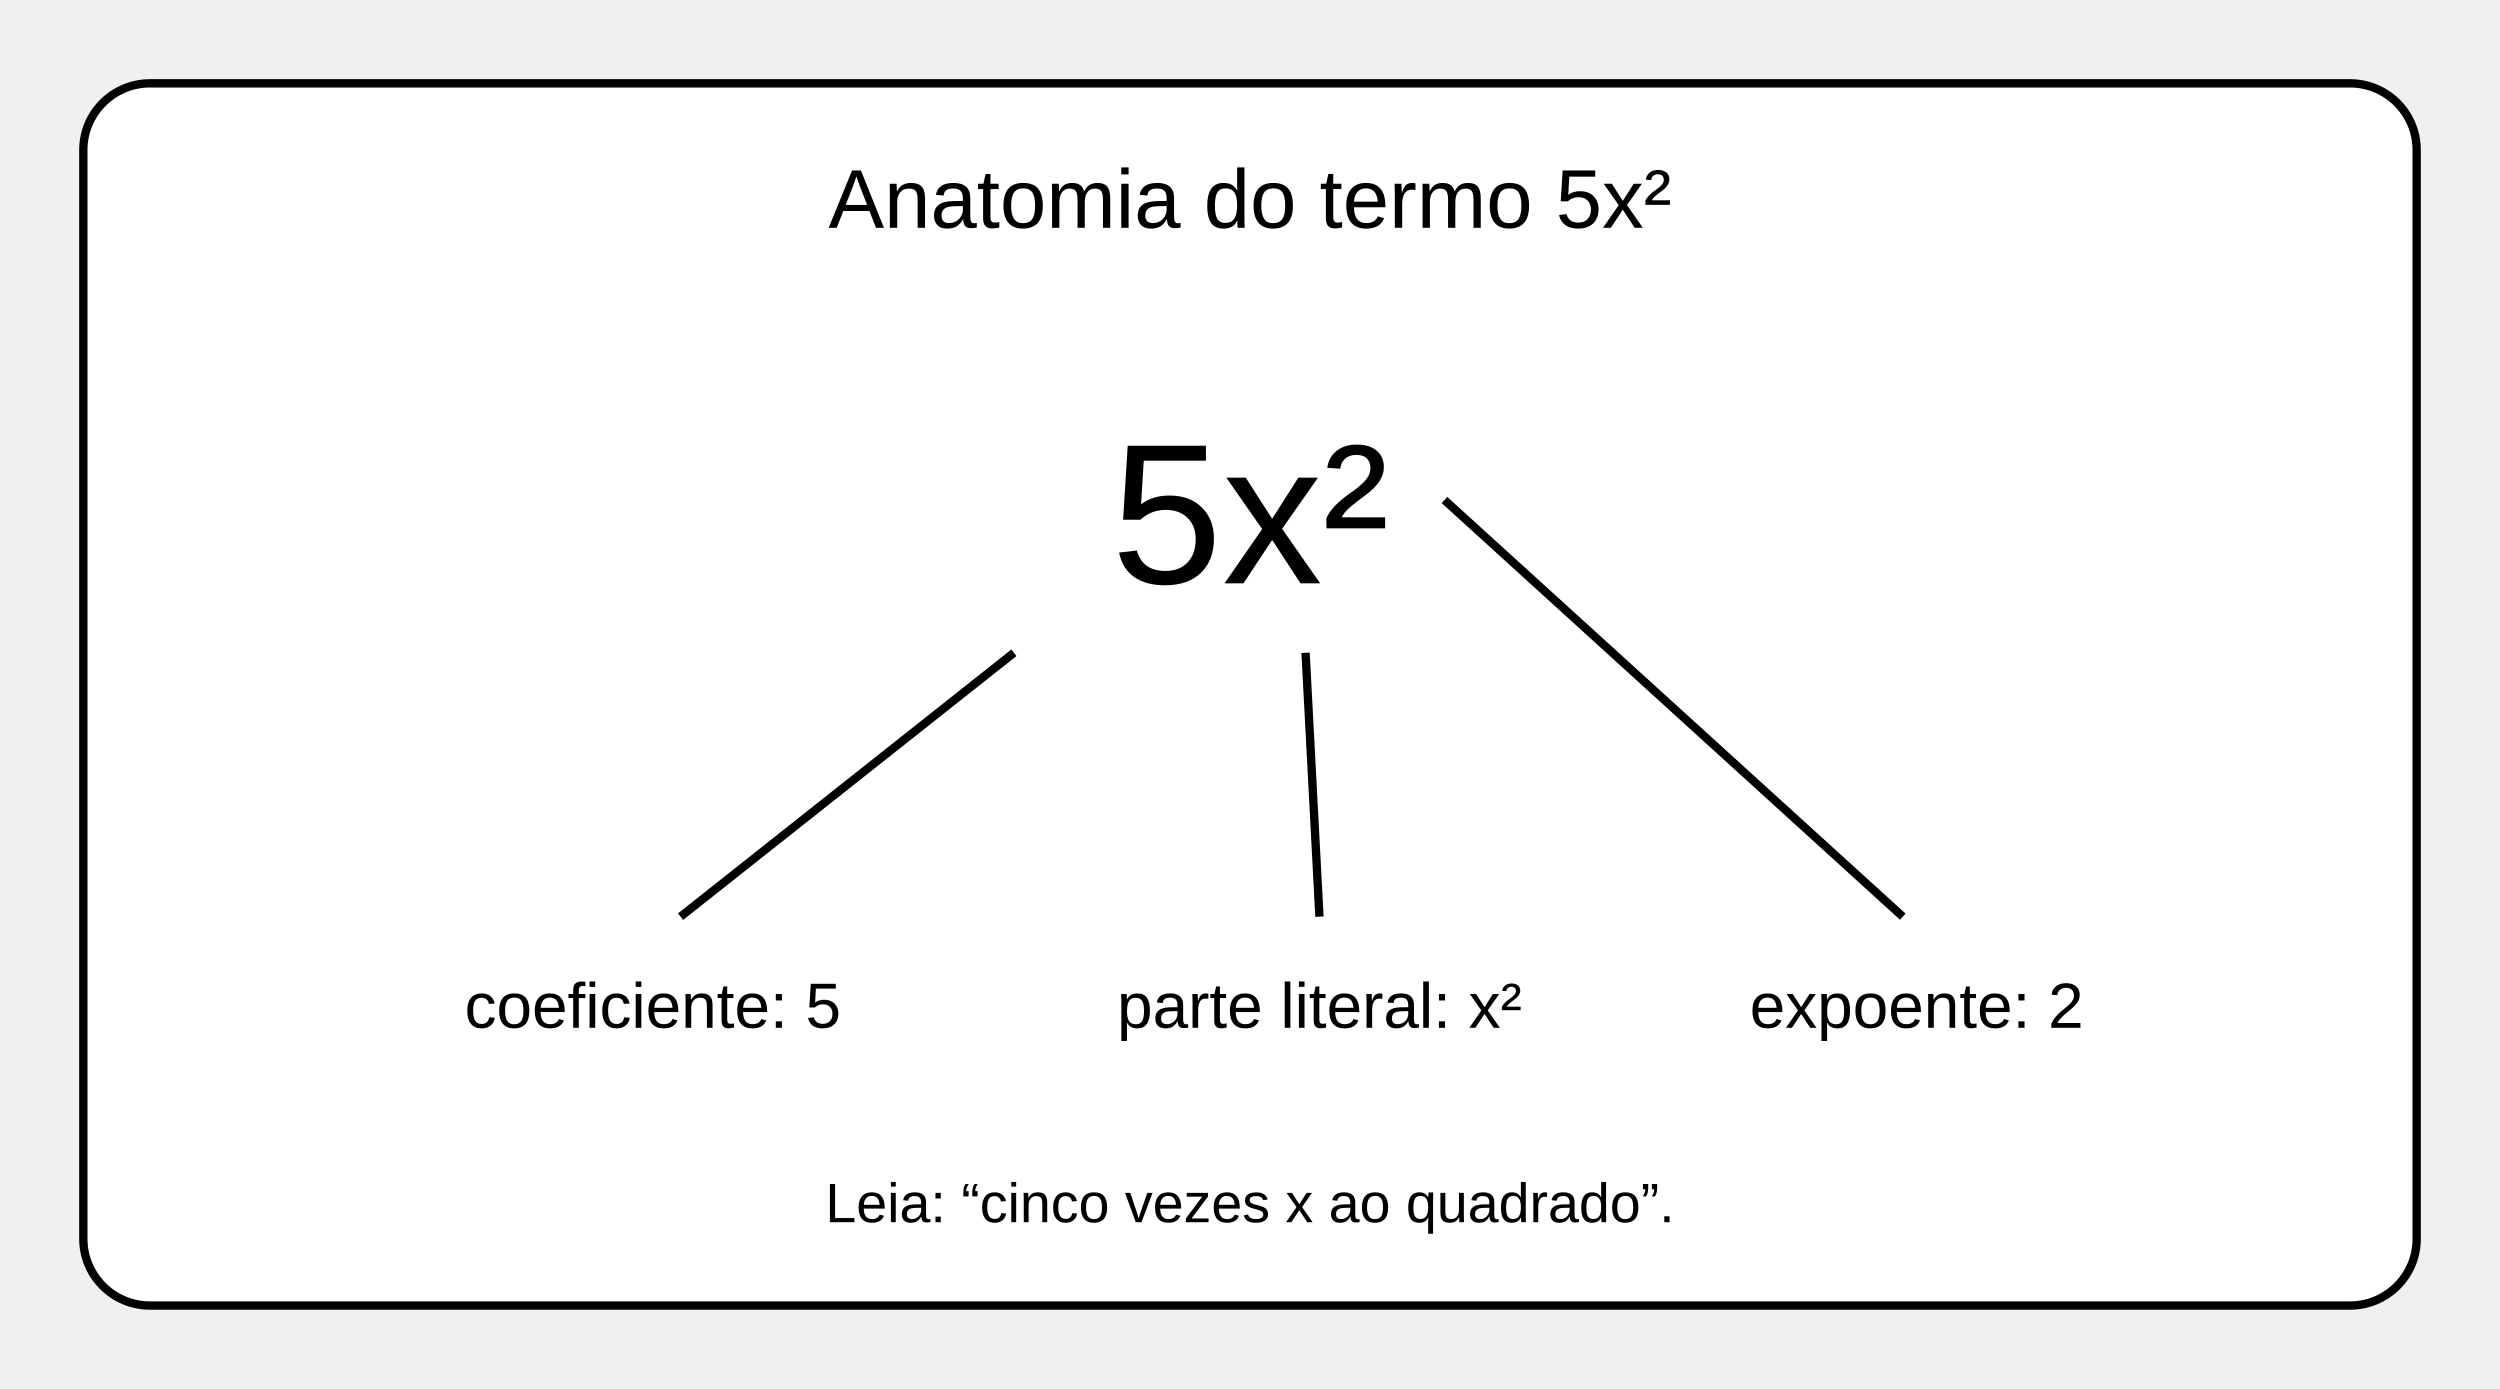
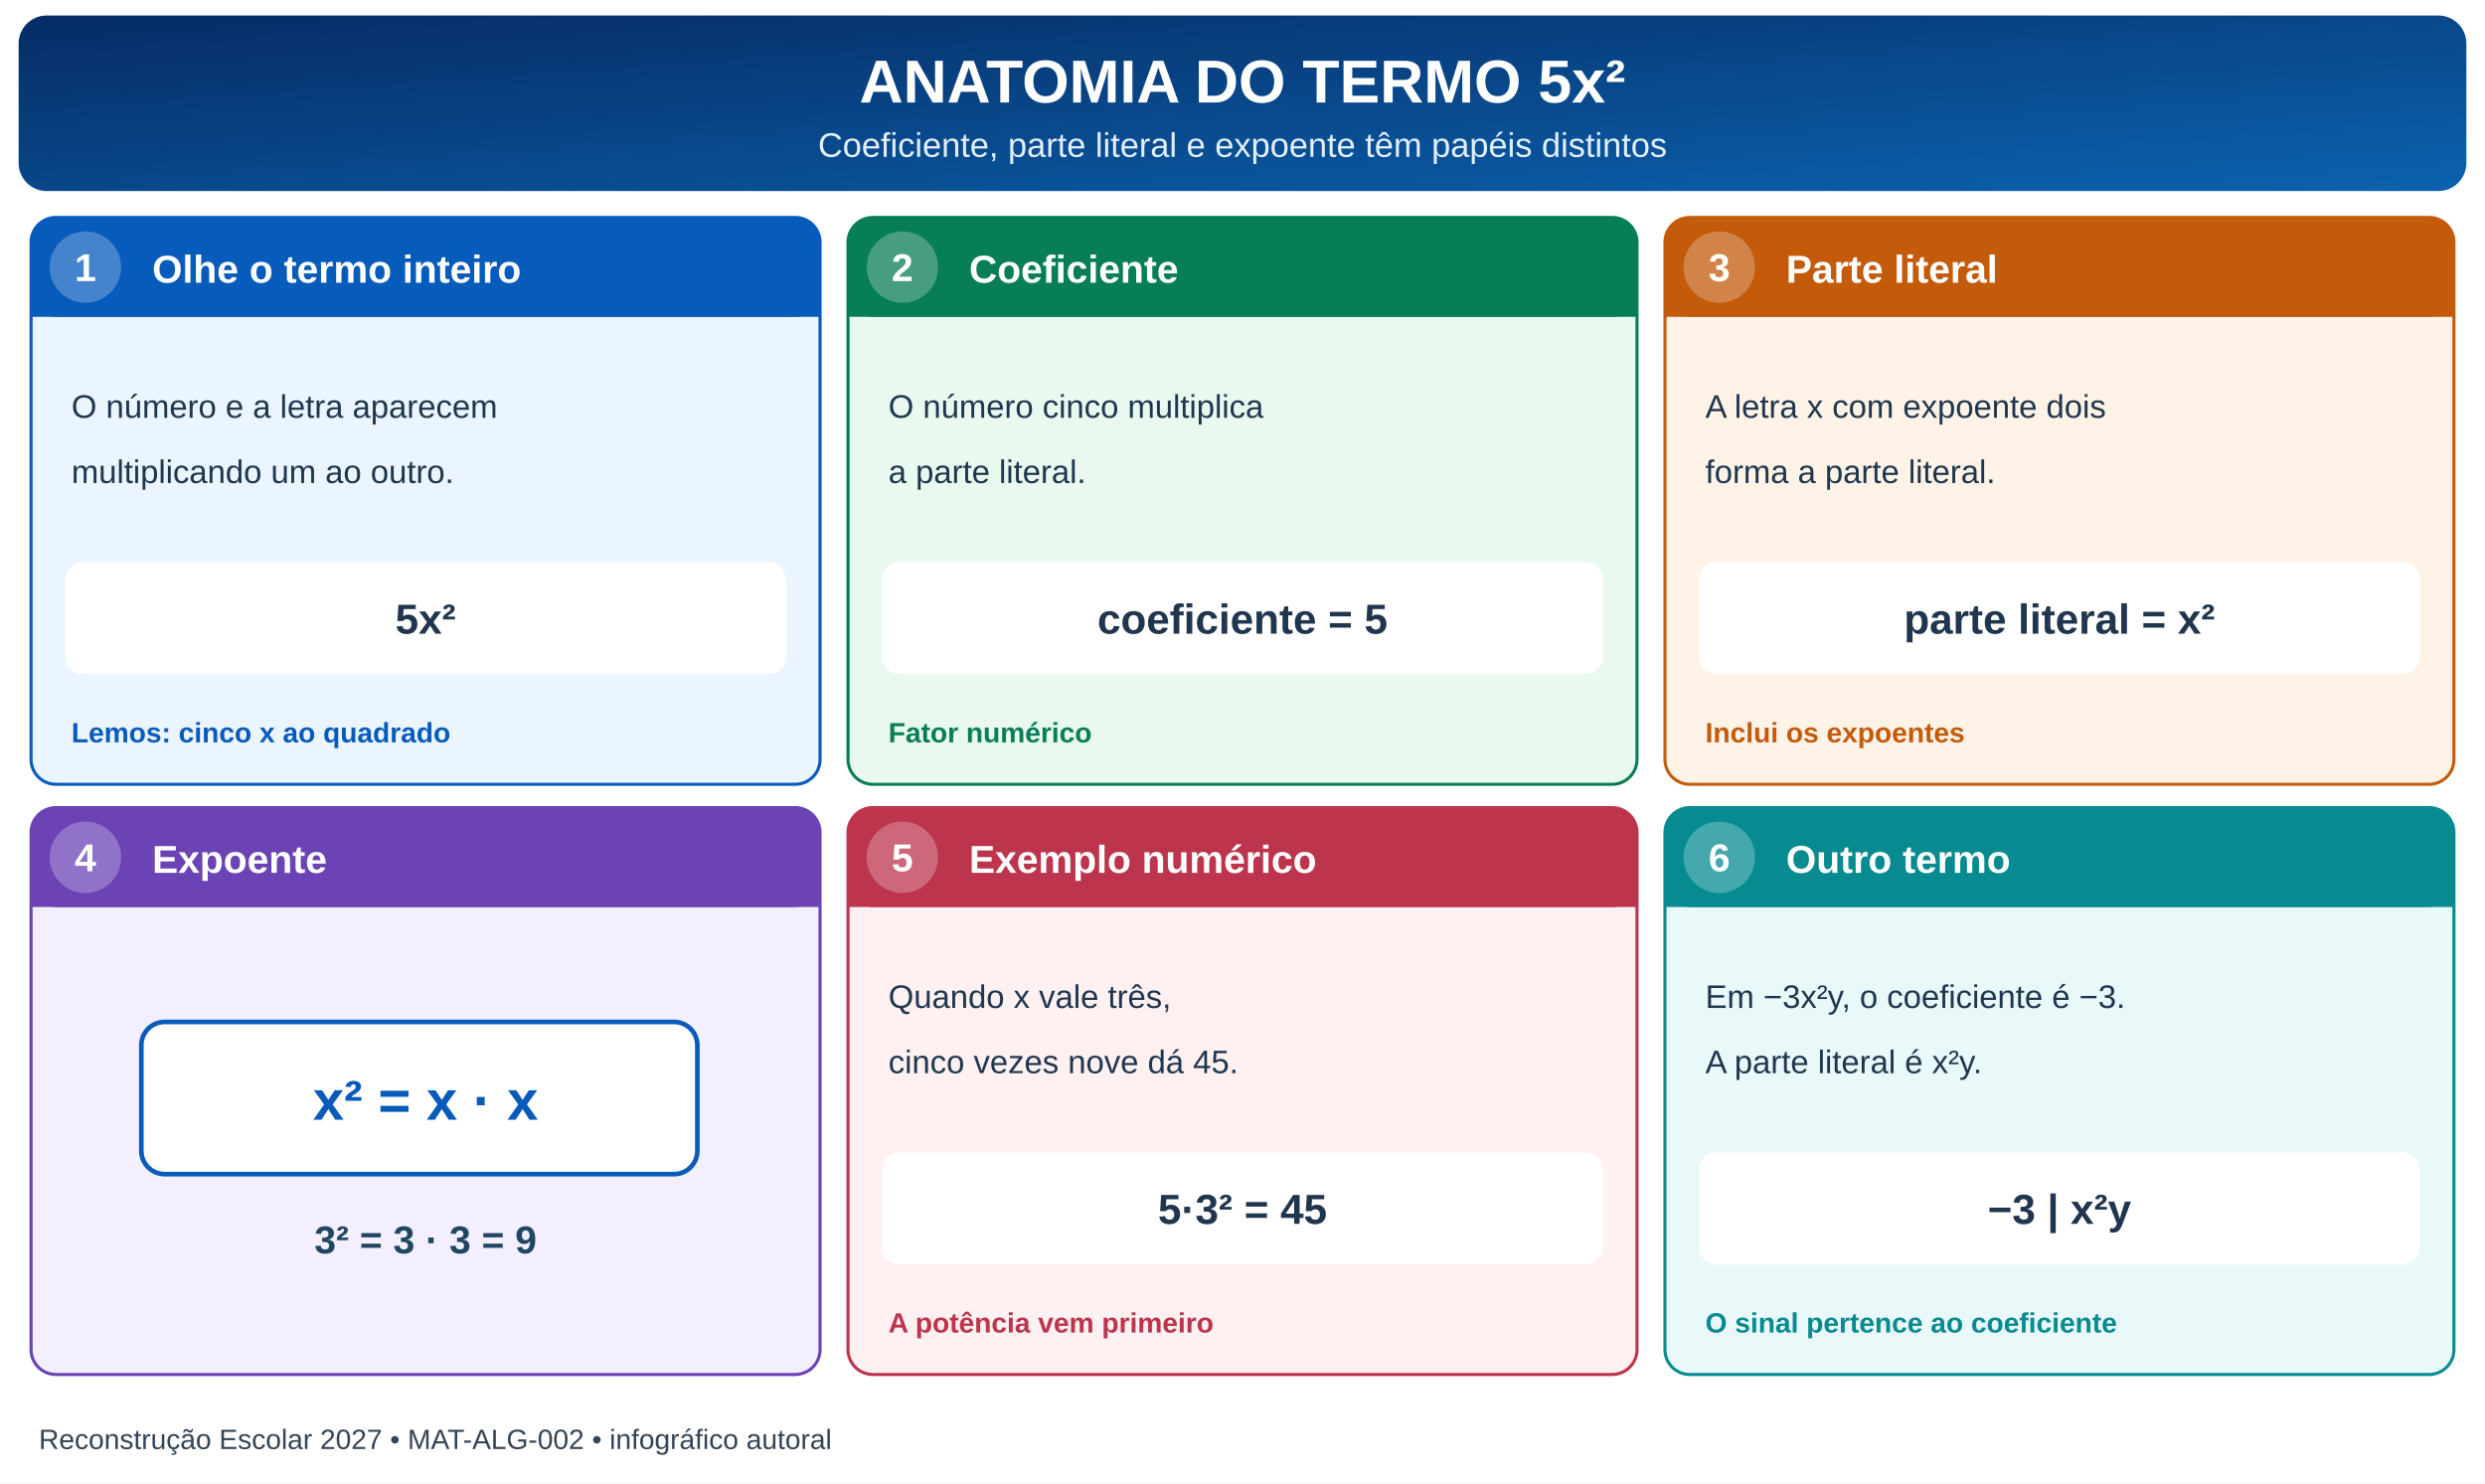
- <svg xmlns="http://www.w3.org/2000/svg" width="900" height="500" viewBox="0 0 900 500" role="img" aria-labelledby="t d">
-   <rect x="30" y="30" width="840" height="440" rx="24" fill="white" stroke="currentColor" stroke-width="3" />
-   <text x="450" y="82" text-anchor="middle" font-family="Arial" font-size="30">Anatomia do termo 5x²</text>
-   <text x="450" y="210" text-anchor="middle" font-family="Arial" font-size="72">5x²</text>
-   <line x1="365" y1="235" x2="245" y2="330" stroke="currentColor" stroke-width="3" />
-   <line x1="470" y1="235" x2="475" y2="330" stroke="currentColor" stroke-width="3" />
-   <line x1="520" y1="180" x2="685" y2="330" stroke="currentColor" stroke-width="3" />
-   <g font-family="Arial" font-size="23" text-anchor="middle">
-     <text x="235" y="370">coeficiente: 5</text>
-     <text x="475" y="370">parte literal: x²</text>
-     <text x="690" y="370">expoente: 2</text>
-   </g>
-   <text x="450" y="440" text-anchor="middle" font-family="Arial" font-size="20">Leia: “cinco vezes x ao quadrado”.</text>
+ <svg xmlns="http://www.w3.org/2000/svg" viewBox="0 0 1600 955" role="img" aria-labelledby="title desc">
+   <defs>
+     <linearGradient id="head" x1="0" y1="0" x2="1" y2="1">
+       <stop offset="0" stop-color="#062c65" />
+       <stop offset="1" stop-color="#0b62ae" />
+     </linearGradient>
+   </defs>
+   <rect width="1600" height="955" fill="#fff" />
+   <rect x="12" y="10" width="1576" height="113" rx="18" fill="url(#head)" />
+   <text x="800" y="66" text-anchor="middle" font-family="Arial,DejaVu Sans,sans-serif" font-size="39" font-weight="700" fill="#fff">ANATOMIA DO TERMO 5x²</text>
+   <text x="800" y="101" text-anchor="middle" font-family="Arial,DejaVu Sans,sans-serif" font-size="22" font-weight="400" fill="#e2efff">Coeficiente, parte literal e expoente têm papéis distintos</text>
+   <rect x="20" y="140" width="508" height="365" rx="16" fill="#ebf5ff" stroke="#075bbb" stroke-width="2" />
+   <rect x="20" y="140" width="508" height="64" rx="16" fill="#075bbb" />
+   <rect x="20" y="186" width="508" height="18" fill="#075bbb" />
+   <circle cx="55" cy="172" r="23" fill="#fff" opacity=".25" />
+   <text x="55" y="181" text-anchor="middle" font-family="Arial,DejaVu Sans,sans-serif" font-size="25" font-weight="700" fill="#fff">1</text>
+   <text x="98" y="182" text-anchor="start" font-family="Arial,DejaVu Sans,sans-serif" font-size="25" font-weight="700" fill="#fff">Olhe o termo inteiro</text>
+   <text x="46" y="269" text-anchor="start" font-family="Arial,DejaVu Sans,sans-serif" font-size="21" font-weight="400" fill="#1f374e">O número e a letra aparecem</text>
+   <text x="46" y="311" text-anchor="start" font-family="Arial,DejaVu Sans,sans-serif" font-size="21" font-weight="400" fill="#1f374e">multiplicando um ao outro.</text>
+   <rect x="42" y="362" width="464" height="72" rx="11" fill="#fff" />
+   <text x="274" y="408" text-anchor="middle" font-family="Arial,DejaVu Sans,sans-serif" font-size="27" font-weight="700" fill="#20364e">5x²</text>
+   <text x="46" y="478" text-anchor="start" font-family="Arial,DejaVu Sans,sans-serif" font-size="18" font-weight="700" fill="#075bbb">Lemos: cinco x ao quadrado</text>
+   <rect x="546" y="140" width="508" height="365" rx="16" fill="#e9f9f0" stroke="#087e54" stroke-width="2" />
+   <rect x="546" y="140" width="508" height="64" rx="16" fill="#087e54" />
+   <rect x="546" y="186" width="508" height="18" fill="#087e54" />
+   <circle cx="581" cy="172" r="23" fill="#fff" opacity=".25" />
+   <text x="581" y="181" text-anchor="middle" font-family="Arial,DejaVu Sans,sans-serif" font-size="25" font-weight="700" fill="#fff">2</text>
+   <text x="624" y="182" text-anchor="start" font-family="Arial,DejaVu Sans,sans-serif" font-size="25" font-weight="700" fill="#fff">Coeficiente</text>
+   <text x="572" y="269" text-anchor="start" font-family="Arial,DejaVu Sans,sans-serif" font-size="21" font-weight="400" fill="#1f374e">O número cinco multiplica</text>
+   <text x="572" y="311" text-anchor="start" font-family="Arial,DejaVu Sans,sans-serif" font-size="21" font-weight="400" fill="#1f374e">a parte literal.</text>
+   <rect x="568" y="362" width="464" height="72" rx="11" fill="#fff" />
+   <text x="800" y="408" text-anchor="middle" font-family="Arial,DejaVu Sans,sans-serif" font-size="27" font-weight="700" fill="#20364e">coeficiente = 5</text>
+   <text x="572" y="478" text-anchor="start" font-family="Arial,DejaVu Sans,sans-serif" font-size="18" font-weight="700" fill="#087e54">Fator numérico</text>
+   <rect x="1072" y="140" width="508" height="365" rx="16" fill="#fff2e6" stroke="#c35b0b" stroke-width="2" />
+   <rect x="1072" y="140" width="508" height="64" rx="16" fill="#c35b0b" />
+   <rect x="1072" y="186" width="508" height="18" fill="#c35b0b" />
+   <circle cx="1107" cy="172" r="23" fill="#fff" opacity=".25" />
+   <text x="1107" y="181" text-anchor="middle" font-family="Arial,DejaVu Sans,sans-serif" font-size="25" font-weight="700" fill="#fff">3</text>
+   <text x="1150" y="182" text-anchor="start" font-family="Arial,DejaVu Sans,sans-serif" font-size="25" font-weight="700" fill="#fff">Parte literal</text>
+   <text x="1098" y="269" text-anchor="start" font-family="Arial,DejaVu Sans,sans-serif" font-size="21" font-weight="400" fill="#1f374e">A letra x com expoente dois</text>
+   <text x="1098" y="311" text-anchor="start" font-family="Arial,DejaVu Sans,sans-serif" font-size="21" font-weight="400" fill="#1f374e">forma a parte literal.</text>
+   <rect x="1094" y="362" width="464" height="72" rx="11" fill="#fff" />
+   <text x="1326" y="408" text-anchor="middle" font-family="Arial,DejaVu Sans,sans-serif" font-size="27" font-weight="700" fill="#20364e">parte literal = x²</text>
+   <text x="1098" y="478" text-anchor="start" font-family="Arial,DejaVu Sans,sans-serif" font-size="18" font-weight="700" fill="#c35b0b">Inclui os expoentes</text>
+   <rect x="20" y="520" width="508" height="365" rx="16" fill="#f3efff" stroke="#6b43b5" stroke-width="2" />
+   <rect x="20" y="520" width="508" height="64" rx="16" fill="#6b43b5" />
+   <rect x="20" y="566" width="508" height="18" fill="#6b43b5" />
+   <circle cx="55" cy="552" r="23" fill="#fff" opacity=".25" />
+   <text x="55" y="561" text-anchor="middle" font-family="Arial,DejaVu Sans,sans-serif" font-size="25" font-weight="700" fill="#fff">4</text>
+   <text x="98" y="562" text-anchor="start" font-family="Arial,DejaVu Sans,sans-serif" font-size="25" font-weight="700" fill="#fff">Expoente</text>
+   <rect x="91" y="658" width="358" height="98" rx="15" fill="#fff" stroke="#075bbb" stroke-width="3" />
+   <text x="274" y="721" text-anchor="middle" font-family="Arial,DejaVu Sans,sans-serif" font-size="36" font-weight="700" fill="#075bbb">x²  =  x · x</text>
+   <text x="274" y="807" text-anchor="middle" font-family="Arial,DejaVu Sans,sans-serif" font-size="25" font-weight="700" fill="#214664">3² = 3 · 3 = 9</text>
+   <rect x="546" y="520" width="508" height="365" rx="16" fill="#fff0f2" stroke="#bc354d" stroke-width="2" />
+   <rect x="546" y="520" width="508" height="64" rx="16" fill="#bc354d" />
+   <rect x="546" y="566" width="508" height="18" fill="#bc354d" />
+   <circle cx="581" cy="552" r="23" fill="#fff" opacity=".25" />
+   <text x="581" y="561" text-anchor="middle" font-family="Arial,DejaVu Sans,sans-serif" font-size="25" font-weight="700" fill="#fff">5</text>
+   <text x="624" y="562" text-anchor="start" font-family="Arial,DejaVu Sans,sans-serif" font-size="25" font-weight="700" fill="#fff">Exemplo numérico</text>
+   <text x="572" y="649" text-anchor="start" font-family="Arial,DejaVu Sans,sans-serif" font-size="21" font-weight="400" fill="#1f374e">Quando x vale três,</text>
+   <text x="572" y="691" text-anchor="start" font-family="Arial,DejaVu Sans,sans-serif" font-size="21" font-weight="400" fill="#1f374e">cinco vezes nove dá 45.</text>
+   <rect x="568" y="742" width="464" height="72" rx="11" fill="#fff" />
+   <text x="800" y="788" text-anchor="middle" font-family="Arial,DejaVu Sans,sans-serif" font-size="27" font-weight="700" fill="#20364e">5·3² = 45</text>
+   <text x="572" y="858" text-anchor="start" font-family="Arial,DejaVu Sans,sans-serif" font-size="18" font-weight="700" fill="#bc354d">A potência vem primeiro</text>
+   <rect x="1072" y="520" width="508" height="365" rx="16" fill="#e9f9fa" stroke="#078b91" stroke-width="2" />
+   <rect x="1072" y="520" width="508" height="64" rx="16" fill="#078b91" />
+   <rect x="1072" y="566" width="508" height="18" fill="#078b91" />
+   <circle cx="1107" cy="552" r="23" fill="#fff" opacity=".25" />
+   <text x="1107" y="561" text-anchor="middle" font-family="Arial,DejaVu Sans,sans-serif" font-size="25" font-weight="700" fill="#fff">6</text>
+   <text x="1150" y="562" text-anchor="start" font-family="Arial,DejaVu Sans,sans-serif" font-size="25" font-weight="700" fill="#fff">Outro termo</text>
+   <text x="1098" y="649" text-anchor="start" font-family="Arial,DejaVu Sans,sans-serif" font-size="21" font-weight="400" fill="#1f374e">Em −3x²y, o coeficiente é −3.</text>
+   <text x="1098" y="691" text-anchor="start" font-family="Arial,DejaVu Sans,sans-serif" font-size="21" font-weight="400" fill="#1f374e">A parte literal é x²y.</text>
+   <rect x="1094" y="742" width="464" height="72" rx="11" fill="#fff" />
+   <text x="1326" y="788" text-anchor="middle" font-family="Arial,DejaVu Sans,sans-serif" font-size="27" font-weight="700" fill="#20364e">−3 | x²y</text>
+   <text x="1098" y="858" text-anchor="start" font-family="Arial,DejaVu Sans,sans-serif" font-size="18" font-weight="700" fill="#078b91">O sinal pertence ao coeficiente</text>
+   <text x="25" y="933" text-anchor="start" font-family="Arial,DejaVu Sans,sans-serif" font-size="18" font-weight="400" fill="#345">Reconstrução Escolar 2027 • MAT-ALG-002 • infográfico autoral</text>
</svg>
